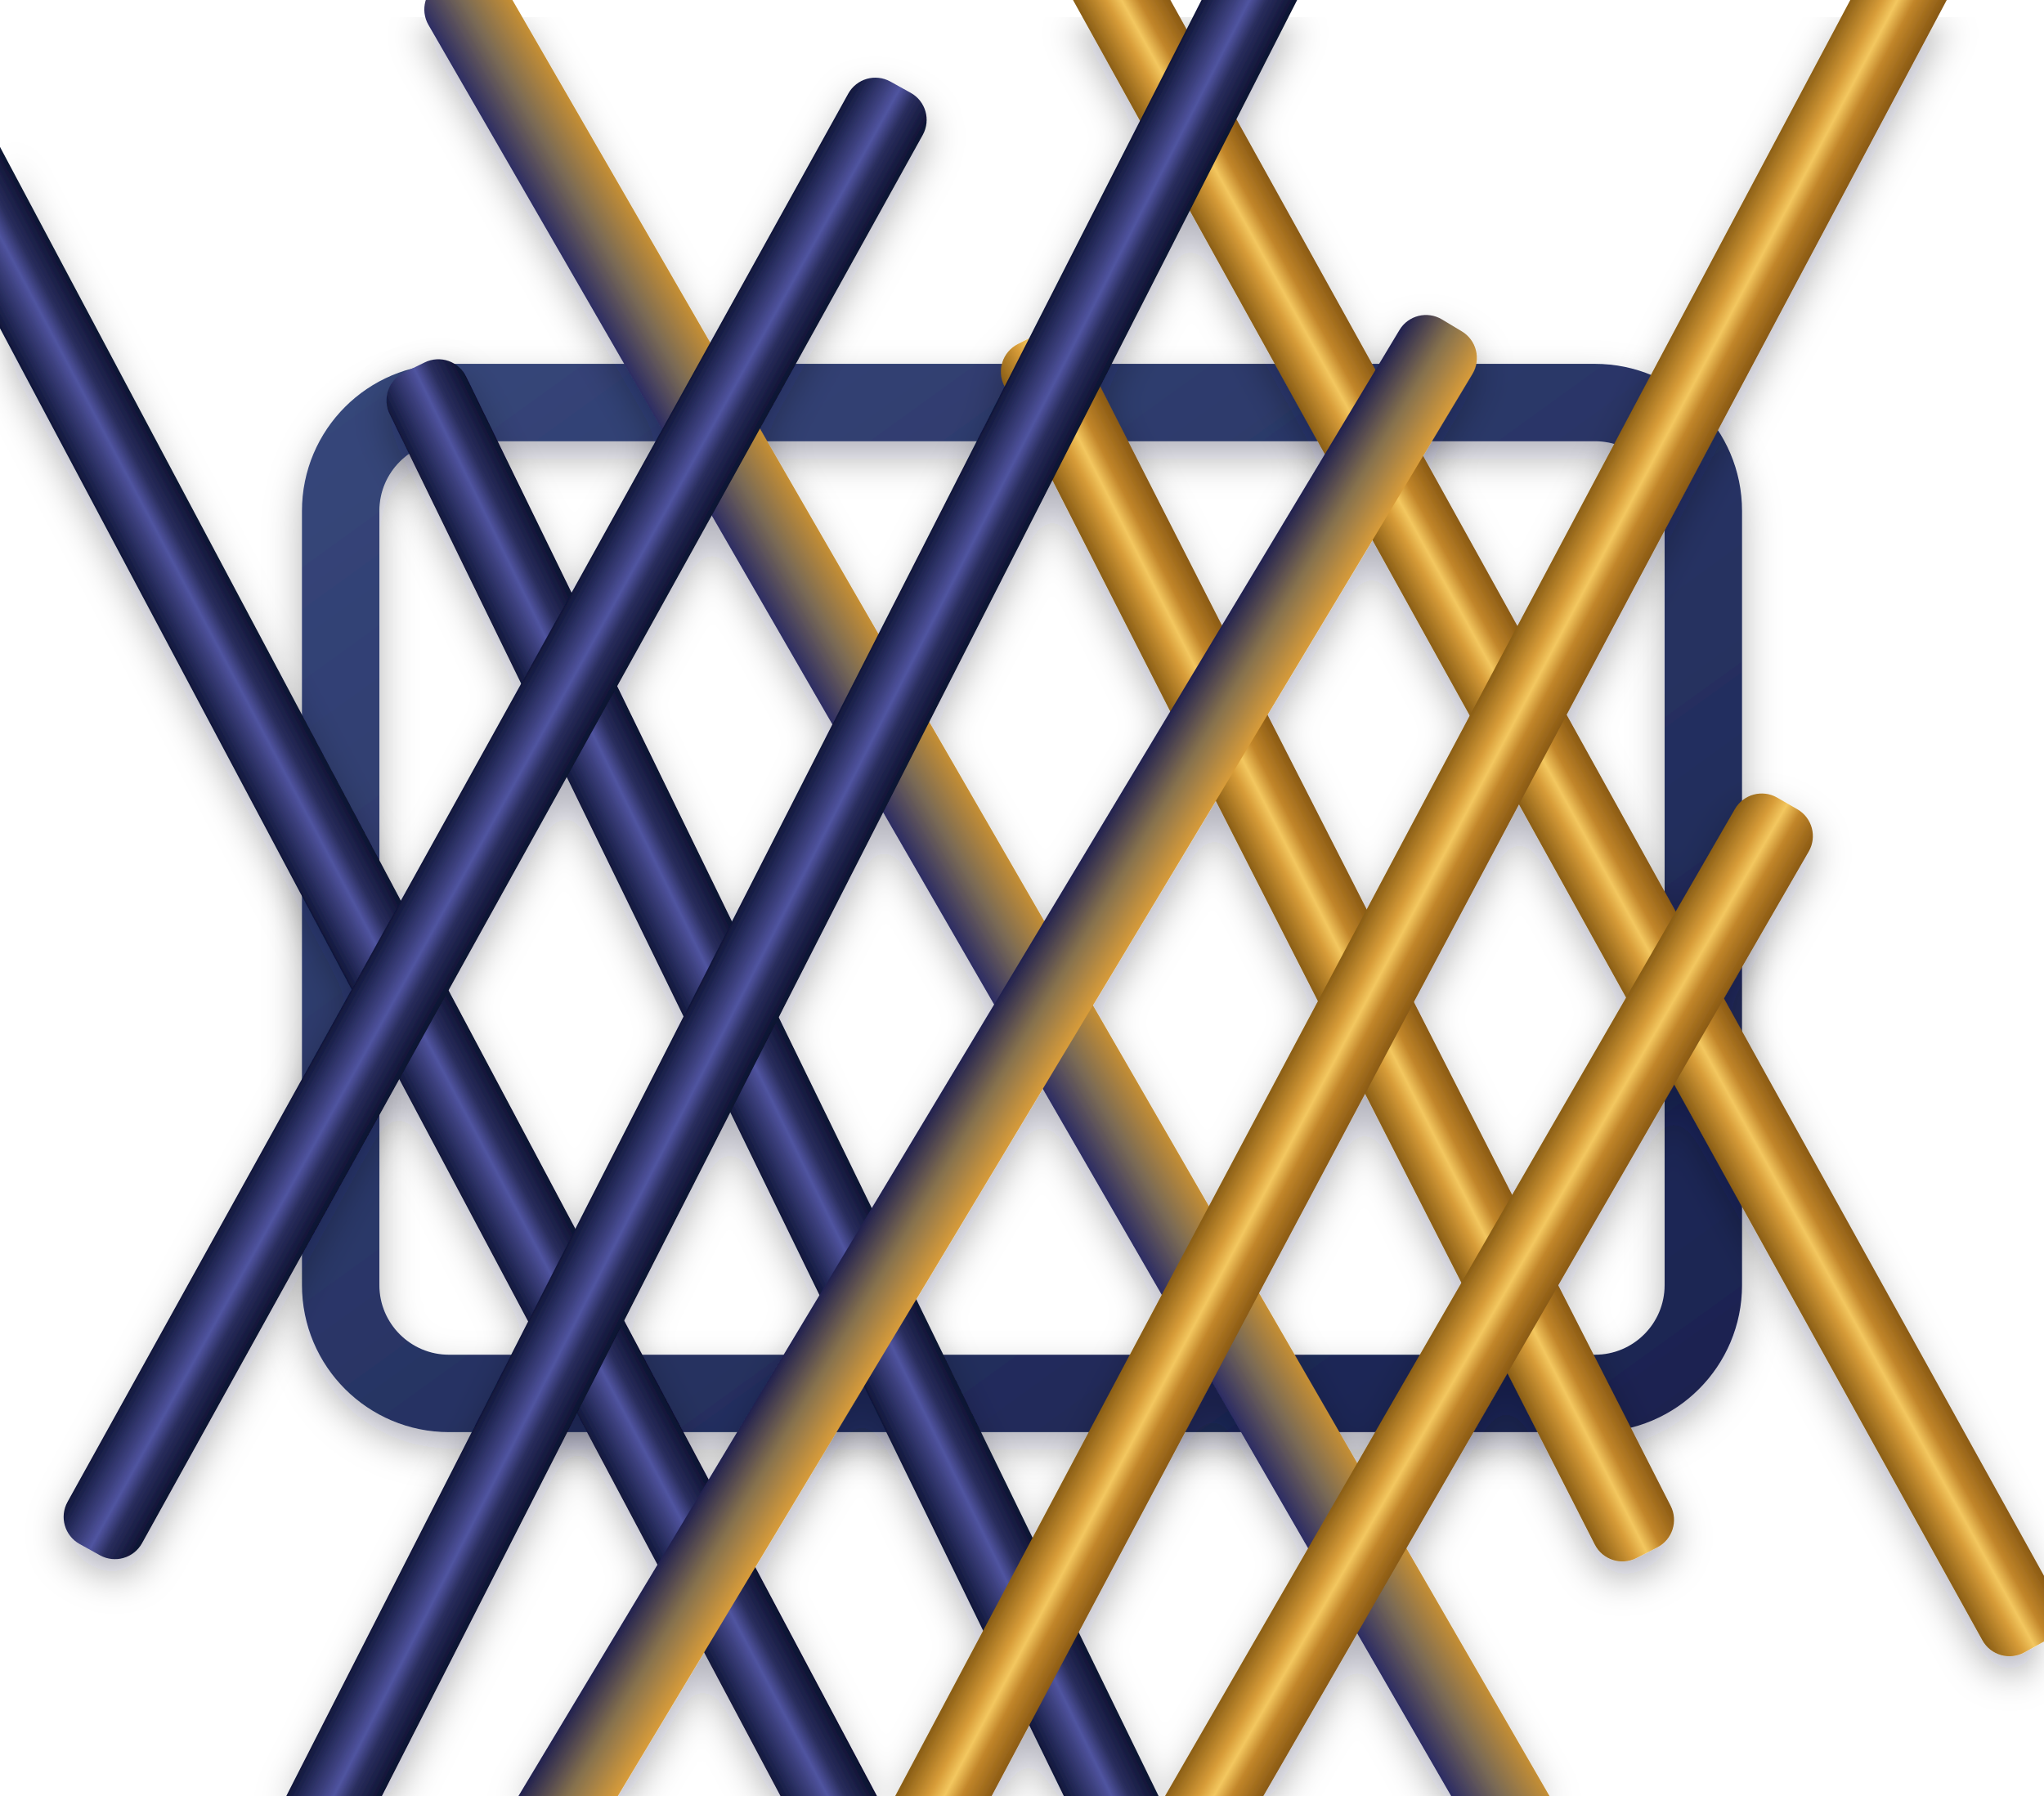
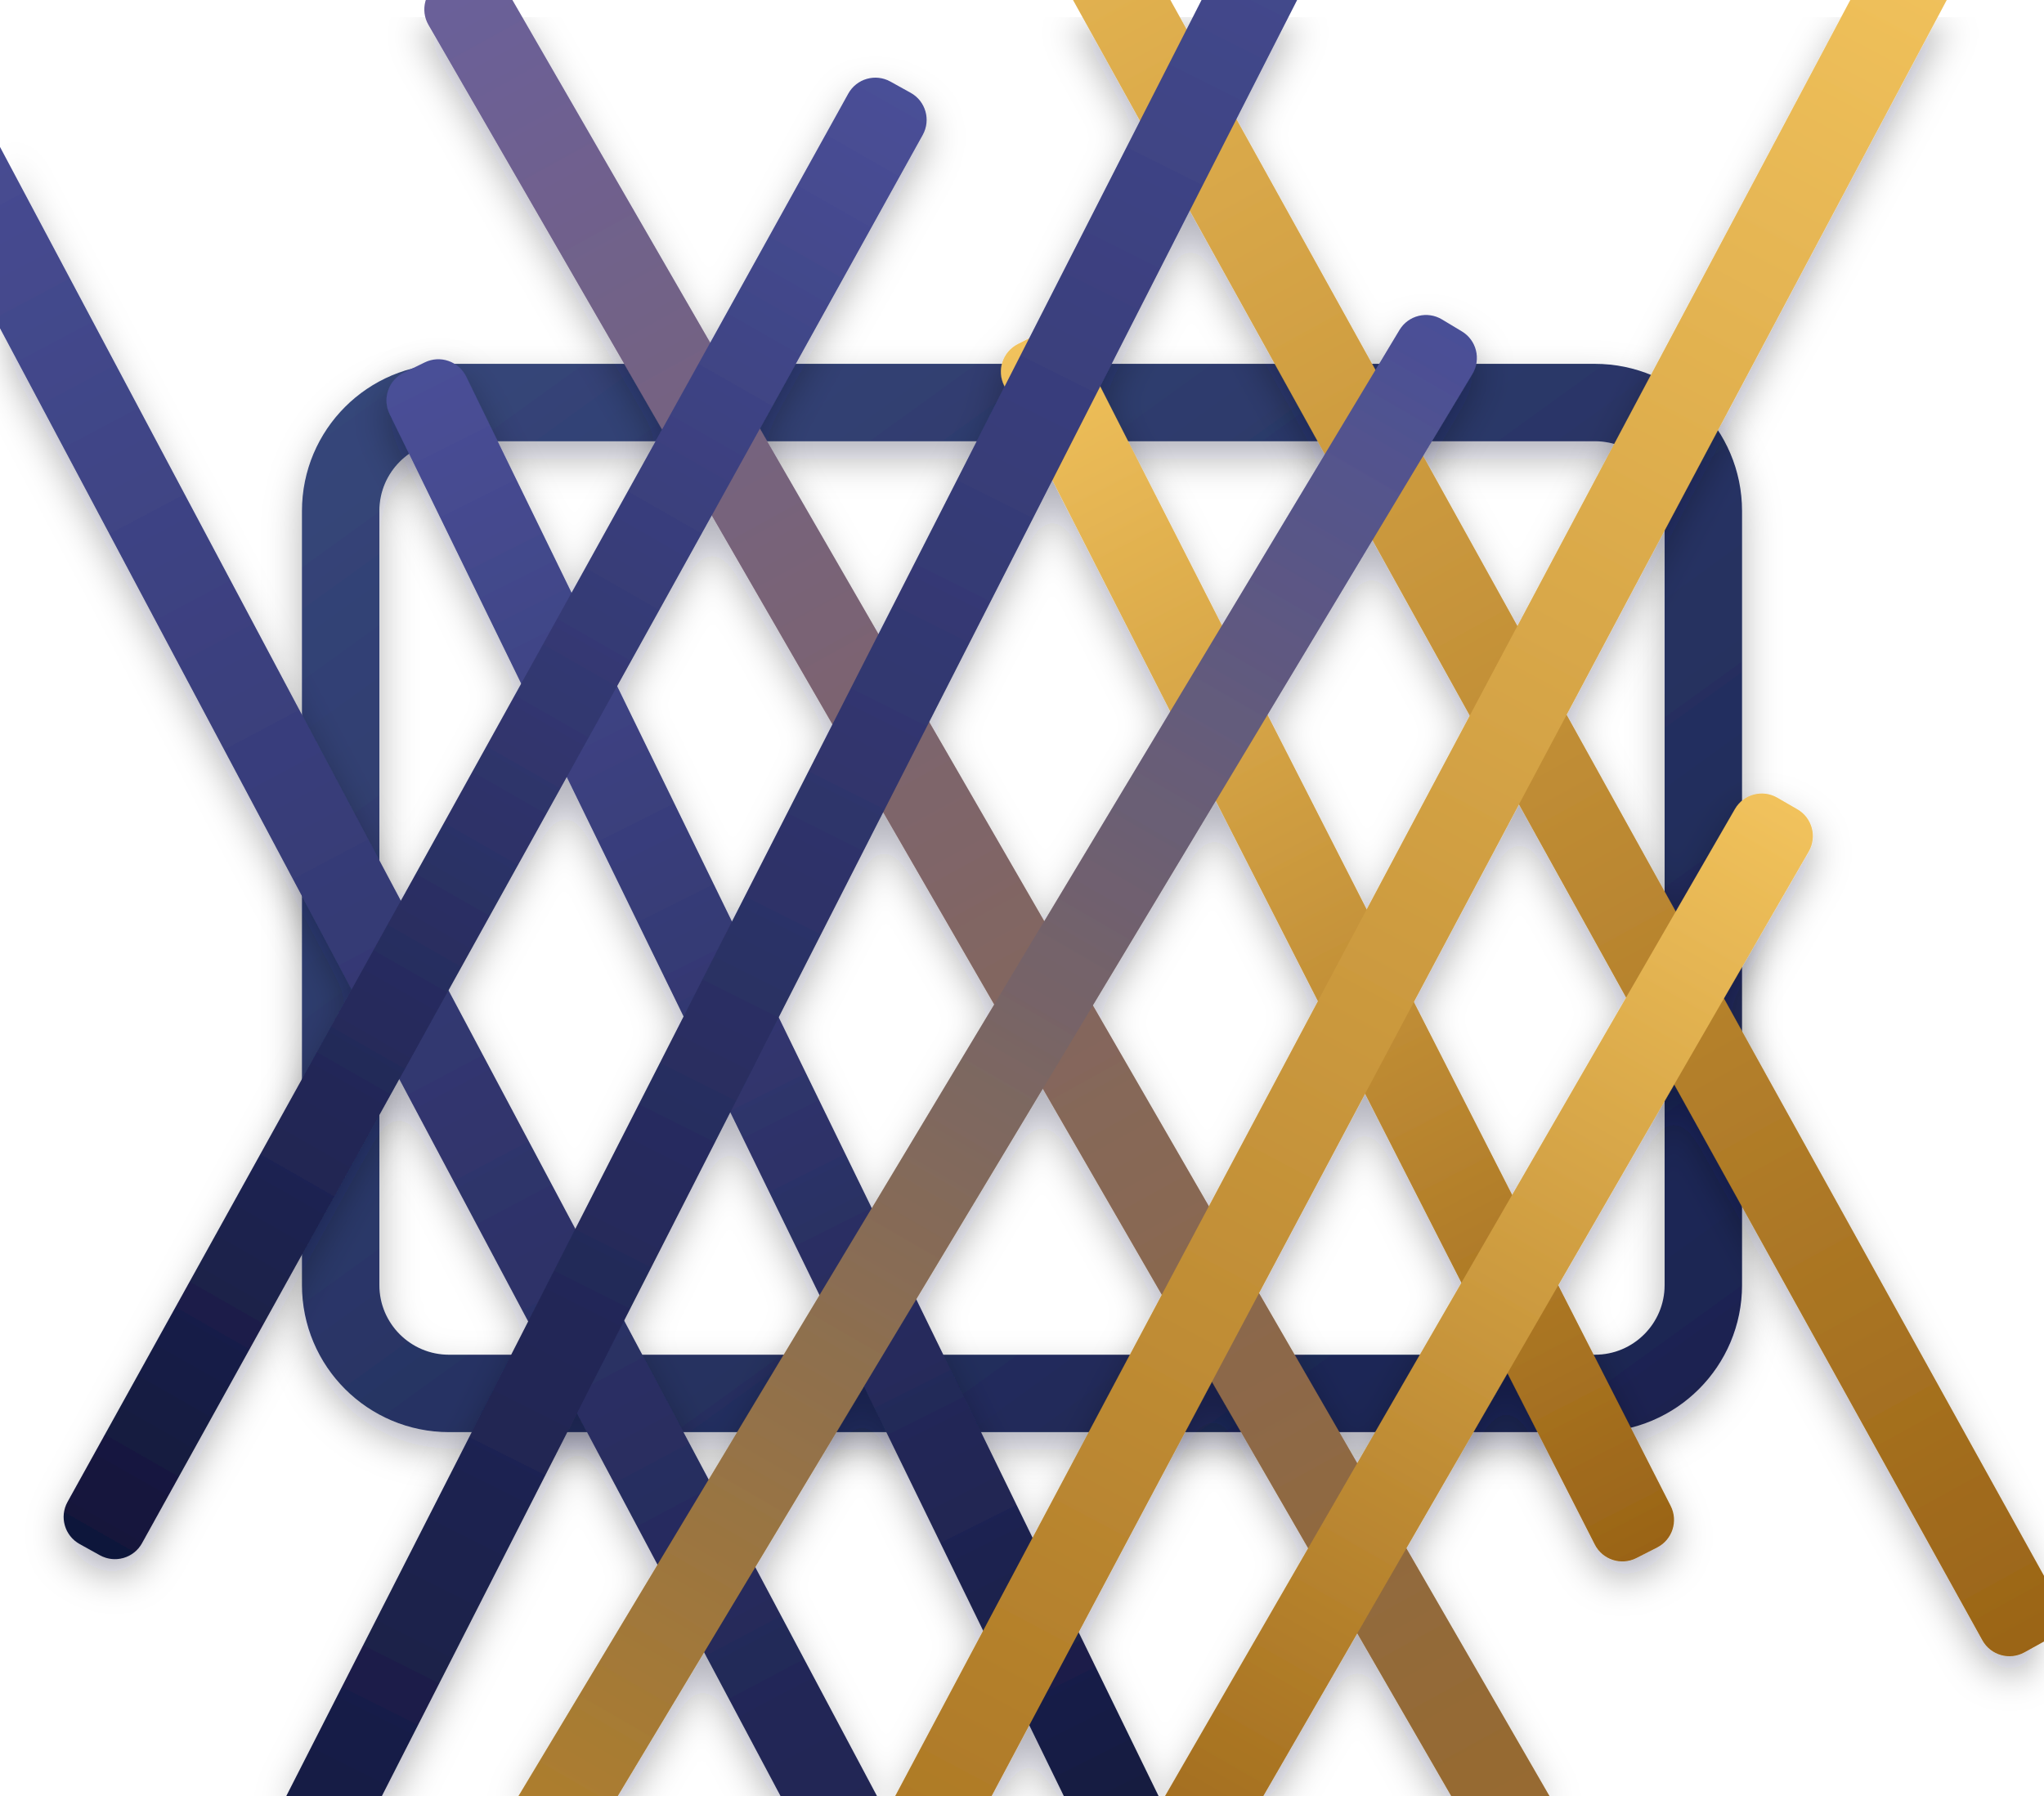
<svg xmlns="http://www.w3.org/2000/svg" viewBox="0 0 132 116" role="img" aria-label="Lattice">
  <defs>
-     <linearGradient id="ll-navy" x1="0" y1="0" x2="1" y2="0">
-       <stop offset="0" stop-color="#10173a" />
-       <stop offset="0.34" stop-color="#3b3f7c" />
-       <stop offset="0.5" stop-color="#5054a0" />
-       <stop offset="0.68" stop-color="#2a2e5e" />
-       <stop offset="1" stop-color="#0c1130" />
+     <linearGradient id="ll-navy" x1="0" y1="0" x2="0" y2="1">
+       <stop offset="0" stop-color="#4a4f97" />
+       <stop offset="1" stop-color="#11163a" />
    </linearGradient>
-     <linearGradient id="ll-gold" x1="0" y1="0" x2="1" y2="0">
-       <stop offset="0" stop-color="#8a5e16" />
-       <stop offset="0.34" stop-color="#d79c38" />
-       <stop offset="0.5" stop-color="#f3c75f" />
-       <stop offset="0.68" stop-color="#c2862a" />
-       <stop offset="1" stop-color="#8a5a14" />
+     <linearGradient id="ll-gold" x1="0" y1="0" x2="0" y2="1">
+       <stop offset="0" stop-color="#f1c25c" />
+       <stop offset="1" stop-color="#9a6417" />
    </linearGradient>
-     <linearGradient id="ll-mix1" x1="0" y1="0" x2="1" y2="0">
-       <stop offset="0" stop-color="#2c2c64" />
-       <stop offset="0.5" stop-color="#7a6a55" />
-       <stop offset="1" stop-color="#c68f33" />
+     <linearGradient id="ll-mix1" x1="0" y1="0" x2="0" y2="1">
+       <stop offset="0" stop-color="#6a609a" />
+       <stop offset="1" stop-color="#9c6c24" />
    </linearGradient>
-     <linearGradient id="ll-mix2" x1="0" y1="0" x2="1" y2="0">
-       <stop offset="0" stop-color="#212150" />
-       <stop offset="0.5" stop-color="#86714e" />
-       <stop offset="1" stop-color="#d89c39" />
+     <linearGradient id="ll-mix2" x1="0" y1="0" x2="0" y2="1">
+       <stop offset="0" stop-color="#4a4f97" />
+       <stop offset="1" stop-color="#b07f2a" />
    </linearGradient>
    <linearGradient id="ll-frame" x1="0" y1="0" x2="1" y2="1">
      <stop offset="0" stop-color="#36467a" />
      <stop offset="1" stop-color="#1b2350" />
    </linearGradient>
    <filter id="ll-shadow" x="-25%" y="-25%" width="150%" height="150%">
      <feDropShadow dx="0" dy="1.1" stdDeviation="1.2" flood-color="#0a1024" flood-opacity="0.3" />
    </filter>
  </defs>
  <rect x="22" y="26" width="88" height="64" rx="7" fill="none" stroke="url(#ll-frame)" stroke-width="5" filter="url(#ll-shadow)" />
  <g filter="url(#ll-shadow)">
    <rect x="25" y="-26" width="5.5" height="178" rx="2" fill="url(#ll-navy)" transform="rotate(-28 66 58)" />
    <rect x="43" y="10" width="5.5" height="112" rx="2" fill="url(#ll-navy)" transform="rotate(-26 66 58)" />
    <rect x="61" y="-12" width="5.5" height="152" rx="2" fill="url(#ll-mix1)" transform="rotate(-30 66 58)" />
    <rect x="80" y="26" width="5.5" height="88" rx="2" fill="url(#ll-gold)" transform="rotate(-27 66 58)" />
    <rect x="97" y="-18" width="5.5" height="150" rx="2" fill="url(#ll-gold)" transform="rotate(-29 66 58)" />
    <rect x="31" y="16" width="5.5" height="108" rx="2" fill="url(#ll-navy)" transform="rotate(29 66 58)" />
    <rect x="50" y="-22" width="5.5" height="170" rx="2" fill="url(#ll-navy)" transform="rotate(27 66 58)" />
    <rect x="68" y="12" width="5.5" height="116" rx="2" fill="url(#ll-mix2)" transform="rotate(31 66 58)" />
    <rect x="86" y="-24" width="5.5" height="178" rx="2" fill="url(#ll-gold)" transform="rotate(28 66 58)" />
    <rect x="103" y="28" width="5.5" height="86" rx="2" fill="url(#ll-gold)" transform="rotate(30 66 58)" />
  </g>
</svg>
